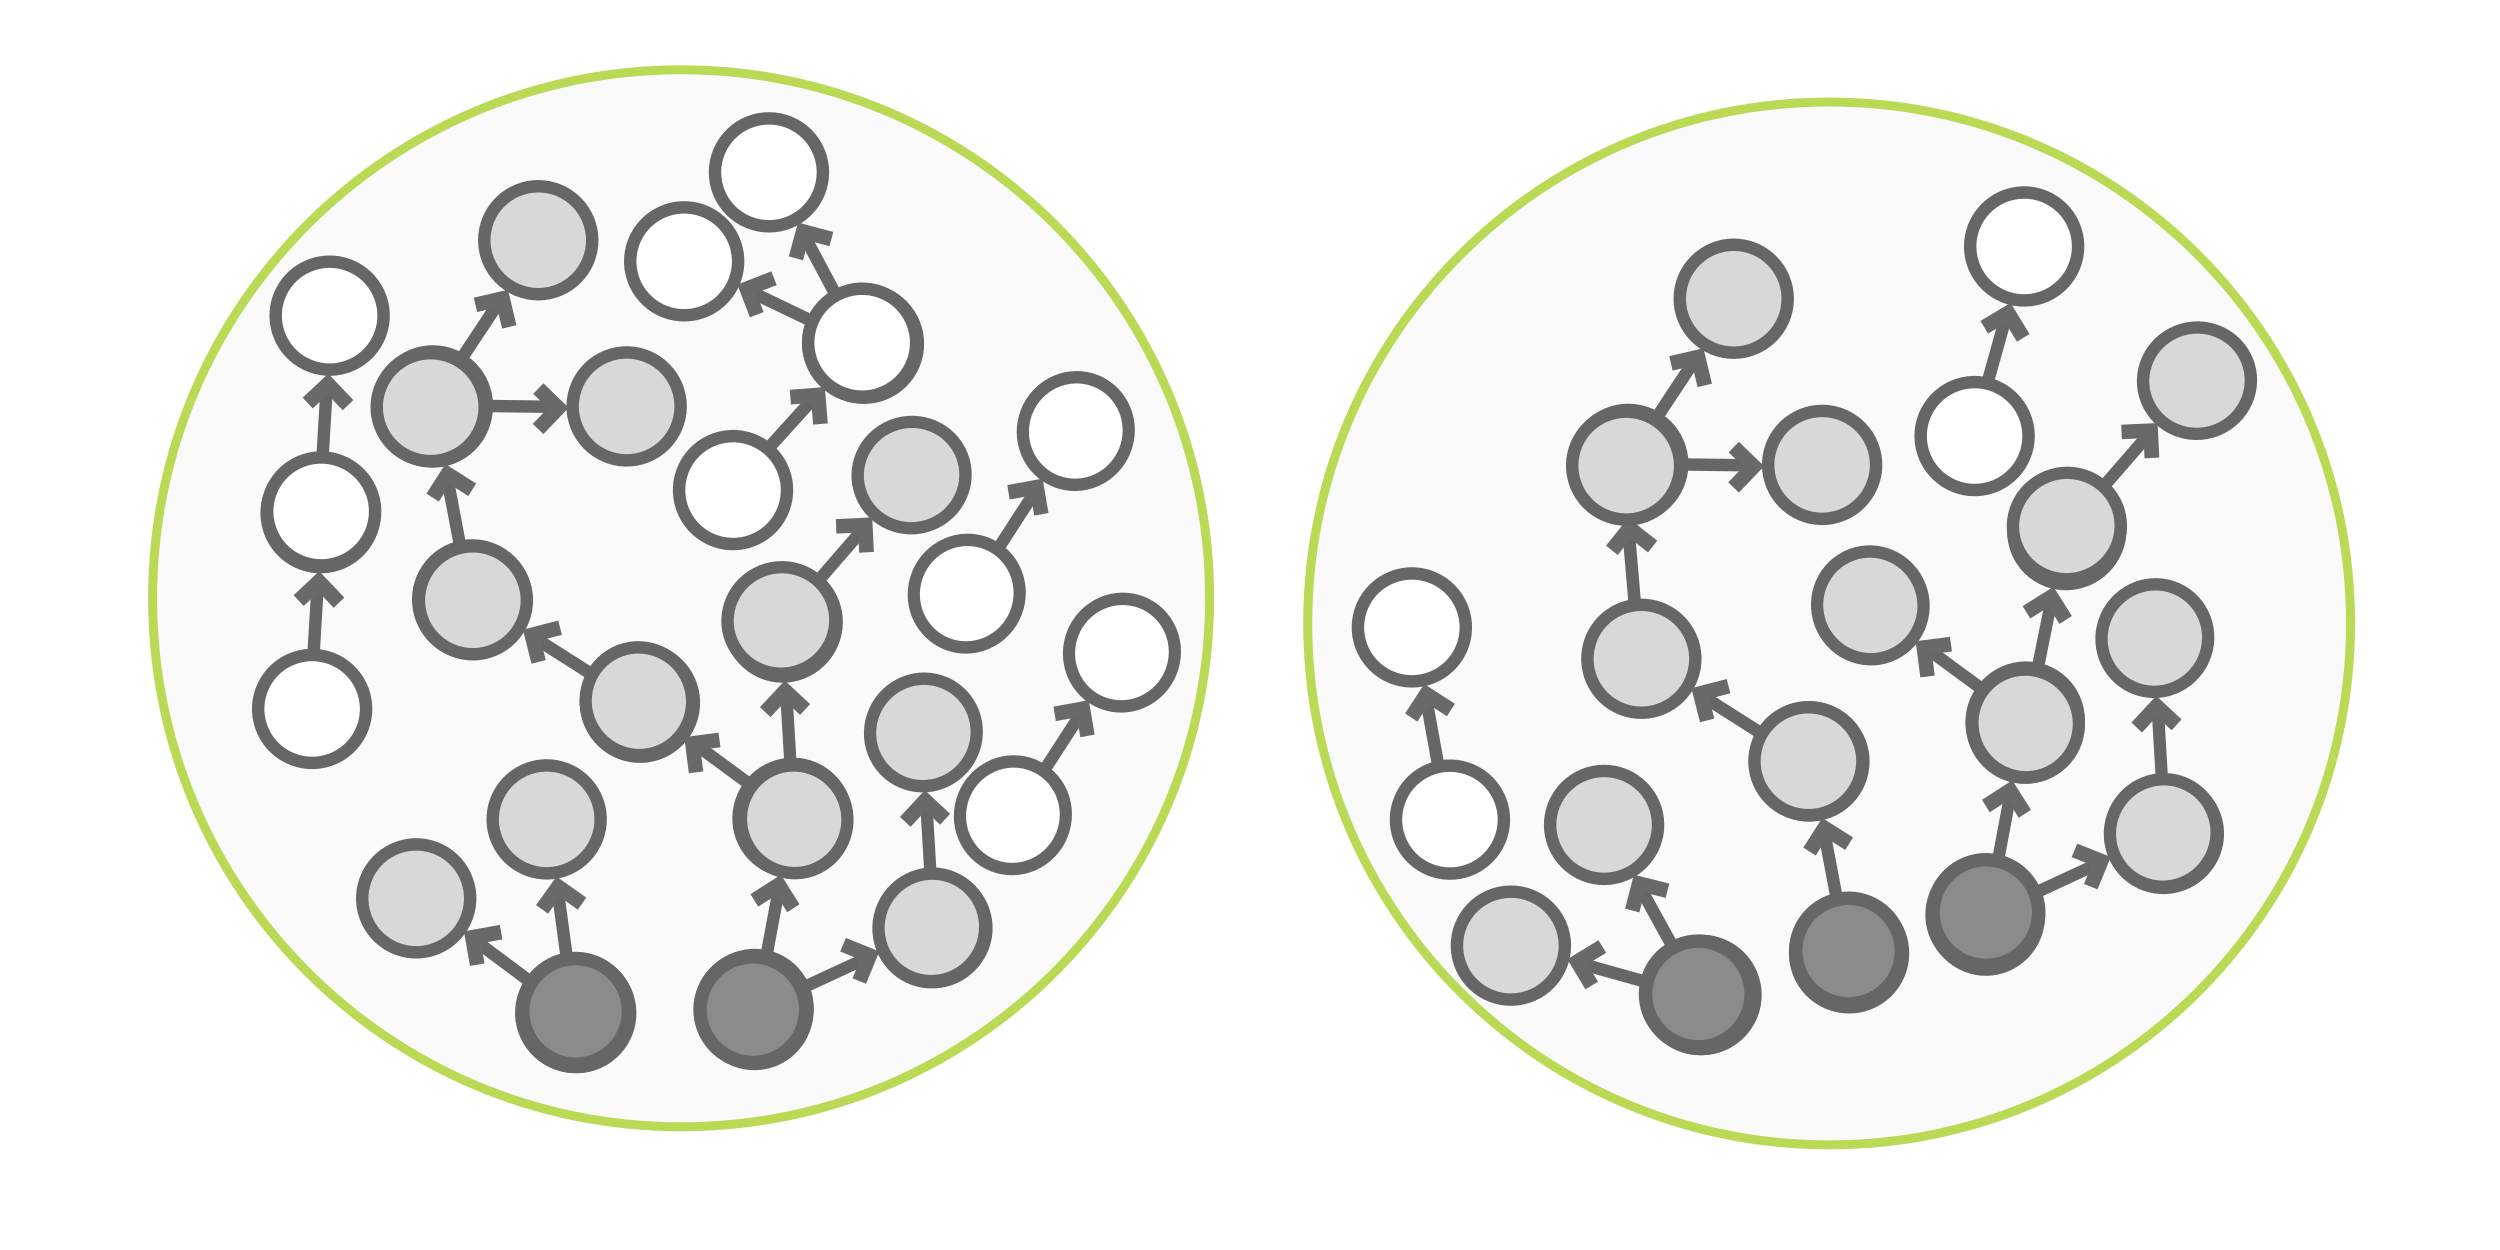
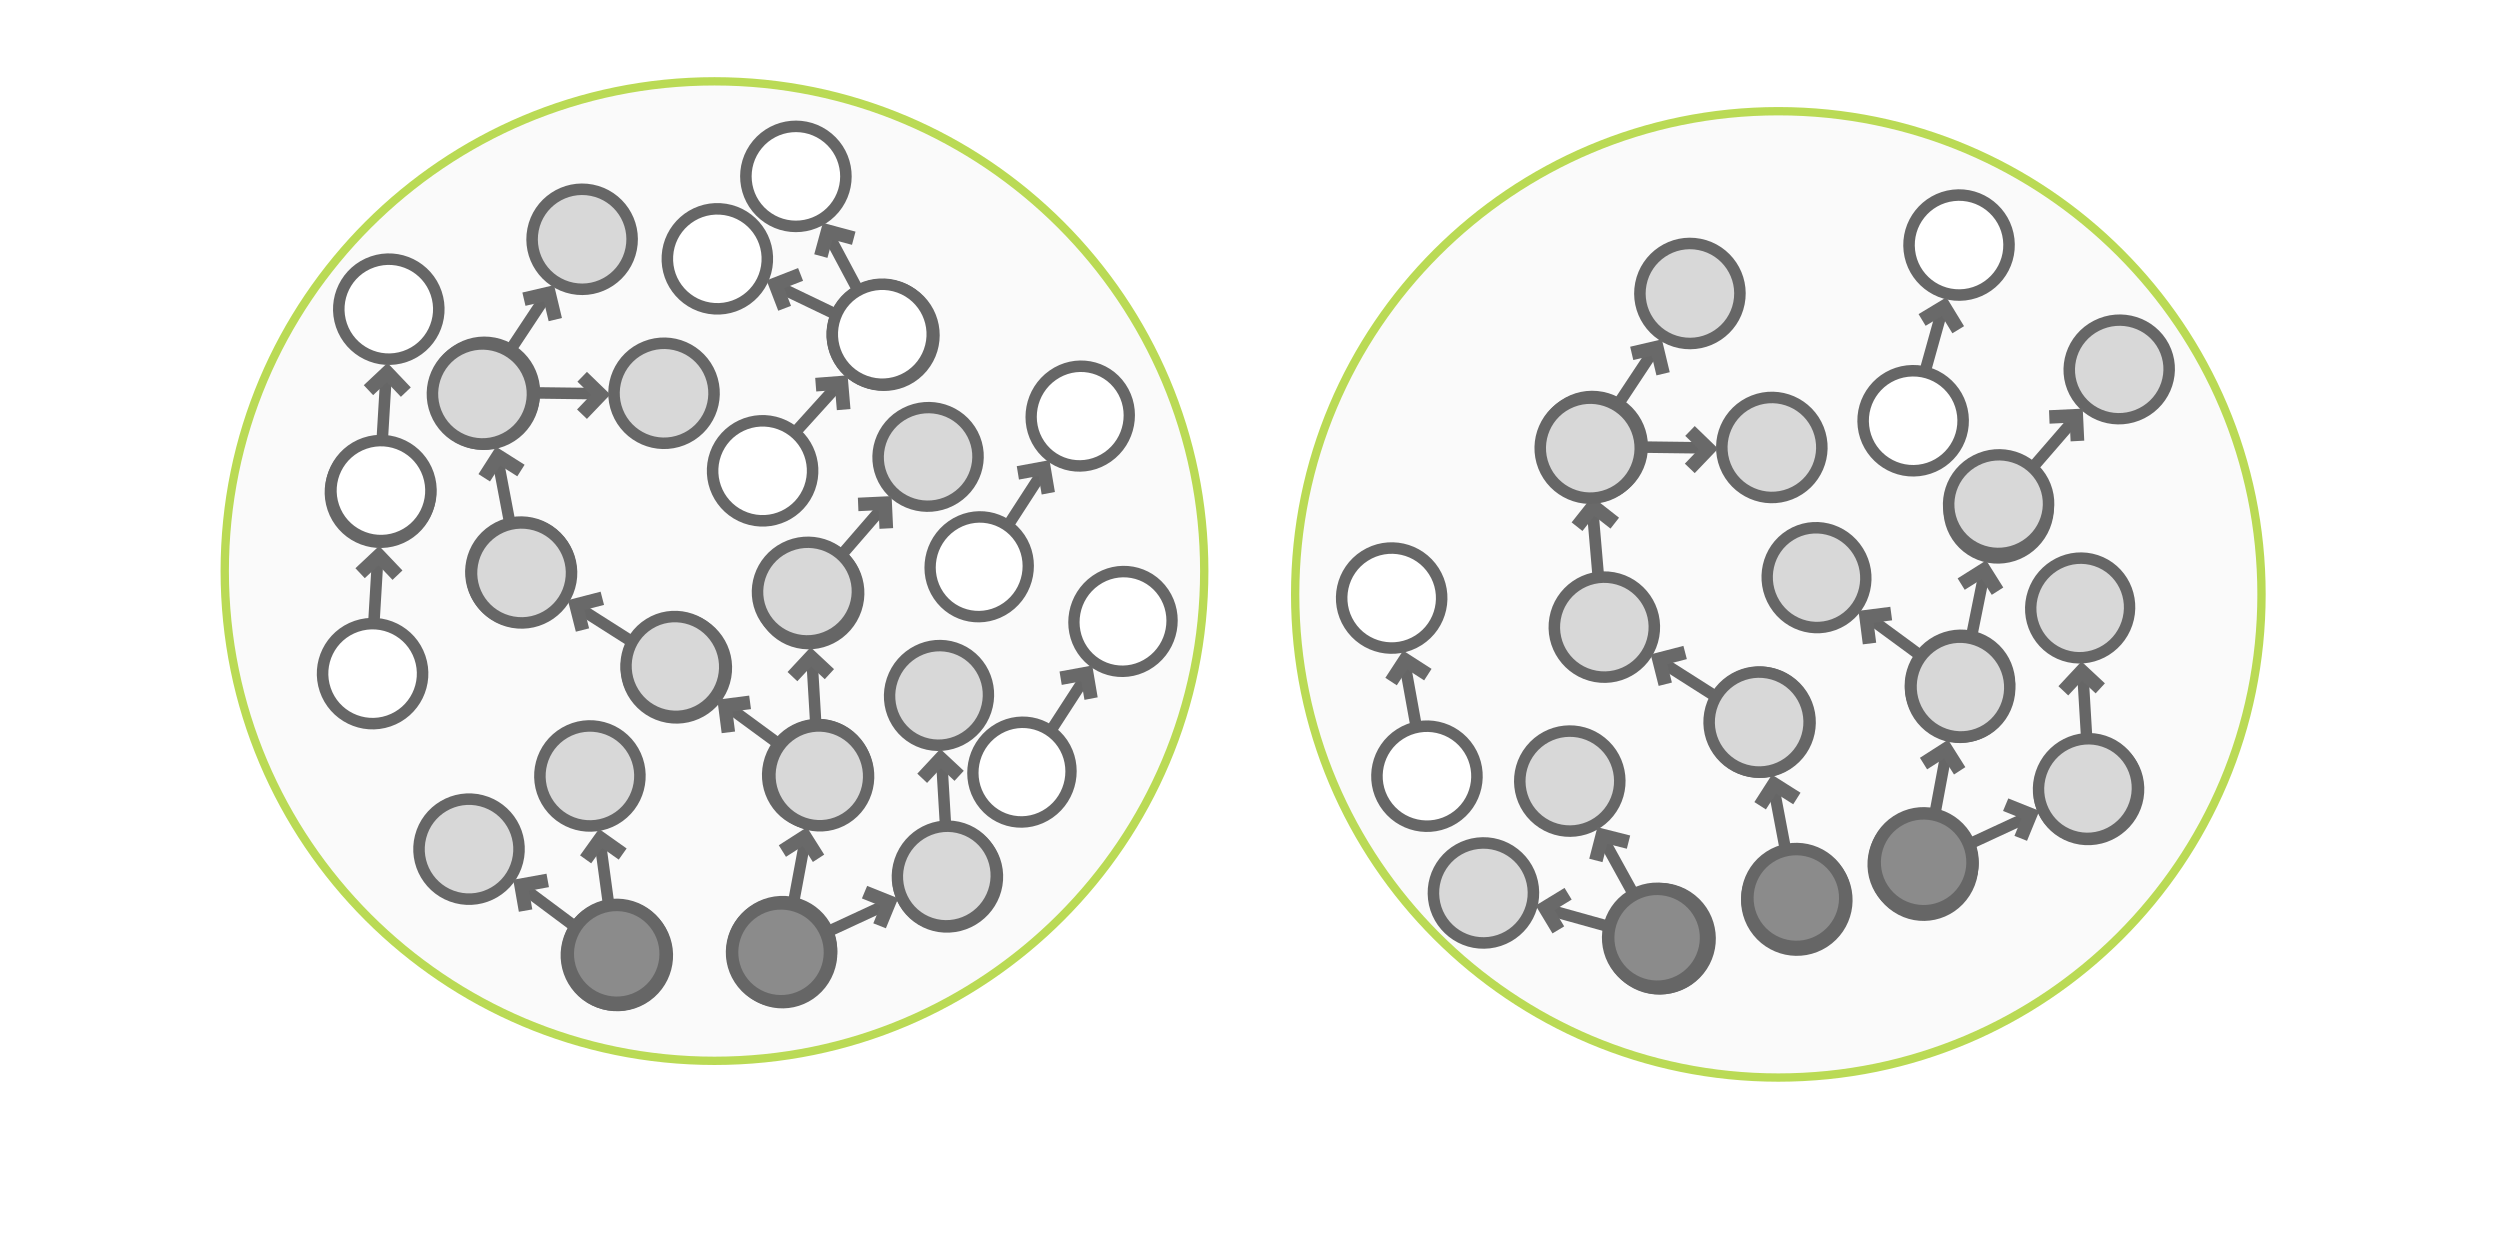
- <svg xmlns="http://www.w3.org/2000/svg" xmlns:xlink="http://www.w3.org/1999/xlink" viewBox="0 0 278 139">
+ <svg xmlns="http://www.w3.org/2000/svg" xmlns:xlink="http://www.w3.org/1999/xlink" viewBox="0 0 300 150" width="300px">
  <defs>
    <symbol id="symbol-1" viewBox="0 0 75.989 137.212">
      <circle style="fill: rgb(216, 216, 216); stroke-width: 5px; stroke: rgb(102, 102, 102);" cx="243.248" cy="327.315" r="21.703" transform="matrix(0.838671, -0.544639, 0.544639, 0.838671, -336.3064, -34.83715)" />
      <circle style="fill: rgb(216, 216, 216); stroke-width: 5px; stroke: rgb(102, 102, 102);" cx="271.904" cy="253.912" r="21.703" transform="matrix(0.838671, -0.544639, 0.544639, 0.838671, -336.3064, -34.83715)" />
      <line style="stroke-width: 5px; marker-start: url(#marker-0); stroke: rgb(102, 102, 102);" x1="260.613" y1="282.91" x2="251.477" y2="305.225" transform="matrix(0.838671, -0.544639, 0.544639, 0.838671, -336.3064, -34.83715)" />
    </symbol>
    <marker id="marker-0" viewBox="0 0 12.641 9.03" overflow="visible" orient="auto" refX="6.32" refY="4.51">
      <polyline style="fill: none; stroke-miterlimit: 2; stroke-width: 5px; stroke: rgb(105, 105, 105);" points="2 3.775 10.625 0 14.641 9.03" transform="matrix(-0.390731, -0.920505, 0.920505, -0.390731, 7.415497, 13.93821)" />
    </marker>
    <symbol id="symbol-2" viewBox="0 0 75.989 137.212">
      <circle style="stroke-width: 5px; stroke: rgb(102, 102, 102); fill: rgb(255, 255, 255);" cx="243.248" cy="327.315" r="21.703" transform="matrix(0.838671, -0.544639, 0.544639, 0.838671, -336.3064, -34.83715)" />
      <circle style="stroke-width: 5px; stroke: rgb(102, 102, 102); fill: rgb(255, 255, 255);" cx="271.904" cy="253.912" r="21.703" transform="matrix(0.838671, -0.544639, 0.544639, 0.838671, -336.3064, -34.83715)" />
      <line style="stroke-width: 5px; marker-start: url(#marker-0); stroke: rgb(102, 102, 102); fill: rgb(255, 255, 255);" x1="222.038" y1="264.931" x2="212.902" y2="287.246" transform="matrix(0.838671, -0.544639, 0.544639, 0.838671, -294.162, -40.76803)" />
    </symbol>
  </defs>
-   <circle cx="75.739" cy="66.529" r="58.77" style="fill: rgb(250, 250, 250); stroke: rgb(186, 218, 85);" />
-   <use width="75.989" height="137.212" transform="matrix(0.276541, 0, 0, 0.276541, 39.79435, 37.00984)" style="stroke-width: 23.94px; stroke: rgb(166, 172, 148);" xlink:href="#symbol-1" />
-   <use width="75.989" height="137.212" transform="matrix(0.198147, 0.192907, -0.192907, 0.198147, 59.69657, 14.97362)" style="stroke-width: 23.94px; stroke: rgb(166, 172, 148);" xlink:href="#symbol-1" />
-   <use width="75.989" height="137.212" transform="matrix(-0.272258, 0, 0, 0.276541, 96.40813, 82.67129)" style="stroke-width: 23.94px; stroke: rgb(166, 172, 148);" xlink:href="#symbol-1" />
-   <use width="75.989" height="137.212" transform="matrix(-0.265003, 0.071007, 0.066891, 0.26619, 93.06059, 59.12721)" style="stroke-width: 23.94px; stroke: rgb(166, 172, 148);" xlink:href="#symbol-1" />
-   <use width="75.989" height="137.212" transform="matrix(0.189278, -0.201616, 0.201616, 0.189278, 40.8483, 67.12214)" style="stroke-width: 23.94px; stroke: rgb(166, 172, 148);" xlink:href="#symbol-1" />
-   <use width="75.989" height="137.212" transform="matrix(-0.239206, -0.134348, -0.13812, 0.23718, 112.6968, 49.74097)" style="stroke-width: 23.94px; stroke: rgb(166, 172, 148);" xlink:href="#symbol-1" />
-   <use width="75.989" height="137.212" transform="matrix(-0.114699, 0.249225, 0.247508, 0.118622, 67.05771, 66.93267)" style="stroke-width: 23.94px; stroke: rgb(166, 172, 148);" xlink:href="#symbol-1" />
-   <use width="75.989" height="137.212" transform="matrix(0.276163, 0.014466, -0.014466, 0.276163, 52.9325, 82.38943)" style="stroke-width: 23.94px; stroke: rgb(166, 172, 148);" xlink:href="#symbol-1" />
-   <use width="75.989" height="137.212" transform="matrix(-0.054945, 0.271028, -0.271028, -0.054945, 79.47028, 38.70508)" style="stroke-width: 23.94px; stroke: rgb(166, 172, 148);" xlink:href="#symbol-1" />
-   <use width="75.989" height="137.212" transform="matrix(0.268145, 0.067621, -0.067621, 0.268145, 29.63236, 46.98526)" xlink:href="#symbol-2" />
-   <use width="75.989" height="137.212" transform="matrix(-0.249996, -0.103135, -0.105463, 0.255642, 135.4308, 67.99325)" xlink:href="#symbol-2" />
-   <use width="75.989" height="137.212" transform="matrix(0.268145, 0.067621, -0.067621, 0.268145, 30.63529, 25.02003)" xlink:href="#symbol-2" />
-   <use width="75.989" height="137.212" transform="matrix(-0.249996, -0.103135, -0.105463, 0.255642, 130.298, 43.35233)" xlink:href="#symbol-2" />
-   <use width="75.989" height="137.212" transform="matrix(0.203663, -0.187074, 0.187074, 0.203663, 34.55188, 99.40022)" style="stroke-width: 23.94px; stroke: rgb(166, 172, 148);" xlink:href="#symbol-1" />
-   <use width="75.989" height="137.212" transform="matrix(-0.157819, -0.221851, -0.225341, 0.1603, 115.2261, 105.1445)" style="stroke-width: 23.94px; stroke: rgb(166, 172, 148);" xlink:href="#symbol-1" />
-   <use width="75.989" height="137.212" transform="matrix(-0.265003, 0.071007, 0.066891, 0.26619, 108.6298, 71.32746)" style="stroke-width: 23.94px; stroke: rgb(166, 172, 148);" xlink:href="#symbol-1" />
-   <use width="75.989" height="137.212" transform="matrix(0.164016, -0.222653, 0.222653, 0.164016, 64.47211, 30.82036)" xlink:href="#symbol-2" />
-   <use width="75.989" height="137.212" transform="matrix(0.264, -0.082333, 0.082333, 0.264, 75.1106, 13.71116)" xlink:href="#symbol-2" />
-   <circle style="stroke: rgb(102, 102, 102); fill: rgb(139, 139, 139); stroke-width: 1.5px;" cx="65.837" cy="88.591" r="5.874" transform="matrix(0.838671, -0.544639, 0.544639, 0.838671, -39.459, 74.02015)" />
-   <circle style="stroke: rgb(102, 102, 102); fill: rgb(139, 139, 139); stroke-width: 1.5px;" cx="65.837" cy="88.591" r="5.874" transform="matrix(0.838671, -0.544639, 0.544639, 0.838671, -19.74344, 73.83886)" />
-   <use width="75.989" height="137.212" transform="matrix(0.16683, 0.220553, -0.220553, 0.16683, 97.48546, 26.4776)" xlink:href="#symbol-2" />
-   <circle cx="203.4" cy="69.326" r="57.981" style="fill: rgb(250, 250, 250); stroke: rgb(186, 218, 85);" />
-   <use width="75.989" height="137.212" transform="matrix(-0.272258, 0, 0, 0.276541, 233.3446, 72.17554)" style="stroke-width: 23.94px; stroke: rgb(166, 172, 148);" xlink:href="#symbol-1" />
-   <use width="75.989" height="137.212" transform="matrix(-0.27435, 0.000893, -0.00339, 0.274445, 238.1738, 50.72913)" style="stroke-width: 23.94px; stroke: rgb(166, 172, 148);" xlink:href="#symbol-1" />
-   <use width="75.989" height="137.212" transform="matrix(0.276541, 0, 0, 0.276541, 192.9049, 76.36719)" style="stroke-width: 23.94px; stroke: rgb(166, 172, 148);" xlink:href="#symbol-1" />
-   <use width="75.989" height="137.212" transform="matrix(0.189278, -0.201616, 0.201616, 0.189278, 170.7847, 73.6264)" style="stroke-width: 23.94px; stroke: rgb(166, 172, 148);" xlink:href="#symbol-1" />
-   <use width="75.989" height="137.212" transform="matrix(-0.239206, -0.134348, -0.13812, 0.23718, 255.6332, 39.24524)" style="stroke-width: 23.94px; stroke: rgb(166, 172, 148);" xlink:href="#symbol-1" />
-   <use width="75.989" height="137.212" transform="matrix(-0.114699, 0.249225, 0.247508, 0.118622, 203.9941, 56.27539)" style="stroke-width: 23.94px; stroke: rgb(166, 172, 148);" xlink:href="#symbol-1" />
-   <use width="75.989" height="137.212" transform="matrix(0.262804, -0.08608, 0.08608, 0.262804, 167.9007, 86.4263)" style="stroke-width: 23.94px; stroke: rgb(166, 172, 148);" xlink:href="#symbol-1" />
-   <use width="75.989" height="137.212" transform="matrix(0.276531, 0.00228, -0.00228, 0.276531, 148.7675, 61.39673)" xlink:href="#symbol-2" />
-   <use width="75.989" height="137.212" transform="matrix(0.122513, -0.247923, 0.247923, 0.122513, 156.8898, 108.9202)" style="stroke-width: 23.94px; stroke: rgb(166, 172, 148);" xlink:href="#symbol-1" />
-   <use width="75.989" height="137.212" transform="matrix(-0.157819, -0.221851, -0.225341, 0.1603, 252.1625, 94.64877)" style="stroke-width: 23.94px; stroke: rgb(166, 172, 148);" xlink:href="#symbol-1" />
-   <use width="75.989" height="137.212" transform="matrix(-0.265003, 0.071007, 0.066891, 0.26619, 245.5663, 60.83176)" style="stroke-width: 23.94px; stroke: rgb(166, 172, 148);" xlink:href="#symbol-1" />
-   <line style="marker-start: url(#marker-0); stroke: rgb(102, 102, 102); stroke-width: 1.4px;" x1="183.228" y1="60.198" x2="179.726" y2="66.759" transform="matrix(0.838671, -0.544639, 0.544639, 0.838671, -5.295302, 109.0804)" />
-   <circle style="stroke: rgb(102, 102, 102); fill: rgb(139, 139, 139); stroke-width: 1.5px;" cx="65.837" cy="88.591" r="5.874" transform="matrix(0.838671, -0.544639, 0.544639, 0.838671, 85.38887, 72.091)" />
-   <circle style="stroke: rgb(102, 102, 102); fill: rgb(139, 139, 139); stroke-width: 1.5px;" cx="65.837" cy="88.591" r="5.874" transform="matrix(0.838671, -0.544639, 0.544639, 0.838671, 102.0936, 67.31915)" />
-   <circle style="stroke: rgb(102, 102, 102); fill: rgb(139, 139, 139); stroke-width: 1.5px;" cx="65.837" cy="88.591" r="5.874" transform="matrix(0.838671, -0.544639, 0.544639, 0.838671, 117.3675, 63.03503)" />
-   <use width="75.989" height="137.212" transform="matrix(0.247875, 0.122606, -0.122606, 0.247875, 221.3236, 16.28433)" xlink:href="#symbol-2" />
-   <use width="75.989" height="137.212" transform="matrix(0.198147, 0.192907, -0.192907, 0.198147, 192.633, 21.47788)" style="stroke-width: 23.94px; stroke: rgb(166, 172, 148);" xlink:href="#symbol-1" />
-   <use width="75.989" height="137.212" transform="matrix(-0.054945, 0.271028, -0.271028, -0.054945, 212.4067, 45.20935)" style="stroke-width: 23.94px; stroke: rgb(166, 172, 148);" xlink:href="#symbol-1" />
+   <circle cx="85.739" cy="68.529" r="58.77" style="fill: rgb(250, 250, 250); stroke: rgb(186, 218, 85);" />
+   <use width="75.989" height="137.212" transform="matrix(0.276541, 0, 0, 0.276541, 49.79435, 39.00984)" style="stroke-width: 23.94px; stroke: rgb(166, 172, 148);" xlink:href="#symbol-1" />
+   <use width="75.989" height="137.212" transform="matrix(0.198147, 0.192907, -0.192907, 0.198147, 69.69657, 16.97362)" style="stroke-width: 23.94px; stroke: rgb(166, 172, 148);" xlink:href="#symbol-1" />
+   <use width="75.989" height="137.212" transform="matrix(-0.272258, 0, 0, 0.276541, 106.4081, 84.67129)" style="stroke-width: 23.94px; stroke: rgb(166, 172, 148);" xlink:href="#symbol-1" />
+   <use width="75.989" height="137.212" transform="matrix(-0.265003, 0.071007, 0.066891, 0.26619, 103.0606, 61.12721)" style="stroke-width: 23.94px; stroke: rgb(166, 172, 148);" xlink:href="#symbol-1" />
+   <use width="75.989" height="137.212" transform="matrix(0.189278, -0.201616, 0.201616, 0.189278, 50.8483, 69.12214)" style="stroke-width: 23.94px; stroke: rgb(166, 172, 148);" xlink:href="#symbol-1" />
+   <use width="75.989" height="137.212" transform="matrix(-0.239206, -0.134348, -0.13812, 0.23718, 122.6968, 51.74097)" style="stroke-width: 23.94px; stroke: rgb(166, 172, 148);" xlink:href="#symbol-1" />
+   <use width="75.989" height="137.212" transform="matrix(-0.114699, 0.249225, 0.247508, 0.118622, 77.05771, 68.93267)" style="stroke-width: 23.94px; stroke: rgb(166, 172, 148);" xlink:href="#symbol-1" />
+   <use width="75.989" height="137.212" transform="matrix(0.276163, 0.014466, -0.014466, 0.276163, 62.9325, 84.38943)" style="stroke-width: 23.94px; stroke: rgb(166, 172, 148);" xlink:href="#symbol-1" />
+   <use width="75.989" height="137.212" transform="matrix(-0.054945, 0.271028, -0.271028, -0.054945, 89.47028, 40.70508)" style="stroke-width: 23.94px; stroke: rgb(166, 172, 148);" xlink:href="#symbol-1" />
+   <use width="75.989" height="137.212" transform="matrix(0.268145, 0.067621, -0.067621, 0.268145, 39.63236, 48.98526)" xlink:href="#symbol-2" />
+   <use width="75.989" height="137.212" transform="matrix(-0.249996, -0.103135, -0.105463, 0.255642, 145.4308, 69.99325)" xlink:href="#symbol-2" />
+   <use width="75.989" height="137.212" transform="matrix(0.268145, 0.067621, -0.067621, 0.268145, 40.63529, 27.02003)" xlink:href="#symbol-2" />
+   <use width="75.989" height="137.212" transform="matrix(-0.249996, -0.103135, -0.105463, 0.255642, 140.298, 45.35233)" xlink:href="#symbol-2" />
+   <use width="75.989" height="137.212" transform="matrix(0.203663, -0.187074, 0.187074, 0.203663, 44.55188, 101.4002)" style="stroke-width: 23.94px; stroke: rgb(166, 172, 148);" xlink:href="#symbol-1" />
+   <use width="75.989" height="137.212" transform="matrix(-0.157819, -0.221851, -0.225341, 0.1603, 125.2261, 107.1445)" style="stroke-width: 23.94px; stroke: rgb(166, 172, 148);" xlink:href="#symbol-1" />
+   <use width="75.989" height="137.212" transform="matrix(-0.265003, 0.071007, 0.066891, 0.26619, 118.6298, 73.32746)" style="stroke-width: 23.94px; stroke: rgb(166, 172, 148);" xlink:href="#symbol-1" />
+   <use width="75.989" height="137.212" transform="matrix(0.164016, -0.222653, 0.222653, 0.164016, 74.47211, 32.82036)" xlink:href="#symbol-2" />
+   <use width="75.989" height="137.212" transform="matrix(0.264, -0.082333, 0.082333, 0.264, 85.1106, 15.71116)" xlink:href="#symbol-2" />
+   <circle style="stroke: rgb(102, 102, 102); fill: rgb(139, 139, 139); stroke-width: 1.5px;" cx="65.837" cy="88.591" r="5.874" transform="matrix(0.838671, -0.544639, 0.544639, 0.838671, -29.459, 76.02015)" />
+   <circle style="stroke: rgb(102, 102, 102); fill: rgb(139, 139, 139); stroke-width: 1.5px;" cx="65.837" cy="88.591" r="5.874" transform="matrix(0.838671, -0.544639, 0.544639, 0.838671, -9.743435, 75.83886)" />
+   <use width="75.989" height="137.212" transform="matrix(0.16683, 0.220553, -0.220553, 0.16683, 107.4855, 28.4776)" xlink:href="#symbol-2" />
+   <circle cx="213.4" cy="71.326" r="57.981" style="fill: rgb(250, 250, 250); stroke: rgb(186, 218, 85);" />
+   <use width="75.989" height="137.212" transform="matrix(-0.272258, 0, 0, 0.276541, 243.3446, 74.17554)" style="stroke-width: 23.94px; stroke: rgb(166, 172, 148);" xlink:href="#symbol-1" />
+   <use width="75.989" height="137.212" transform="matrix(-0.27435, 0.000893, -0.00339, 0.274445, 248.1738, 52.72913)" style="stroke-width: 23.94px; stroke: rgb(166, 172, 148);" xlink:href="#symbol-1" />
+   <use width="75.989" height="137.212" transform="matrix(0.276541, 0, 0, 0.276541, 202.9049, 78.36719)" style="stroke-width: 23.94px; stroke: rgb(166, 172, 148);" xlink:href="#symbol-1" />
+   <use width="75.989" height="137.212" transform="matrix(0.189278, -0.201616, 0.201616, 0.189278, 180.7847, 75.6264)" style="stroke-width: 23.94px; stroke: rgb(166, 172, 148);" xlink:href="#symbol-1" />
+   <use width="75.989" height="137.212" transform="matrix(-0.239206, -0.134348, -0.13812, 0.23718, 265.6332, 41.24524)" style="stroke-width: 23.94px; stroke: rgb(166, 172, 148);" xlink:href="#symbol-1" />
+   <use width="75.989" height="137.212" transform="matrix(-0.114699, 0.249225, 0.247508, 0.118622, 213.9941, 58.27539)" style="stroke-width: 23.94px; stroke: rgb(166, 172, 148);" xlink:href="#symbol-1" />
+   <use width="75.989" height="137.212" transform="matrix(0.262804, -0.08608, 0.08608, 0.262804, 177.9007, 88.4263)" style="stroke-width: 23.94px; stroke: rgb(166, 172, 148);" xlink:href="#symbol-1" />
+   <use width="75.989" height="137.212" transform="matrix(0.276531, 0.00228, -0.00228, 0.276531, 158.7675, 63.39673)" xlink:href="#symbol-2" />
+   <use width="75.989" height="137.212" transform="matrix(0.122513, -0.247923, 0.247923, 0.122513, 166.8898, 110.9202)" style="stroke-width: 23.94px; stroke: rgb(166, 172, 148);" xlink:href="#symbol-1" />
+   <use width="75.989" height="137.212" transform="matrix(-0.157819, -0.221851, -0.225341, 0.1603, 262.1625, 96.64877)" style="stroke-width: 23.94px; stroke: rgb(166, 172, 148);" xlink:href="#symbol-1" />
+   <use width="75.989" height="137.212" transform="matrix(-0.265003, 0.071007, 0.066891, 0.26619, 255.5663, 62.83176)" style="stroke-width: 23.94px; stroke: rgb(166, 172, 148);" xlink:href="#symbol-1" />
+   <line style="marker-start: url(#marker-0); stroke: rgb(102, 102, 102); stroke-width: 1.4px;" x1="193.228" y1="62.198" x2="189.726" y2="68.759" transform="matrix(0.838671, -0.544639, 0.544639, 0.838671, -4.771287, 114.8494)" />
+   <circle style="stroke: rgb(102, 102, 102); fill: rgb(139, 139, 139); stroke-width: 1.5px;" cx="65.837" cy="88.591" r="5.874" transform="matrix(0.838671, -0.544639, 0.544639, 0.838671, 95.38887, 74.091)" />
+   <circle style="stroke: rgb(102, 102, 102); fill: rgb(139, 139, 139); stroke-width: 1.5px;" cx="65.837" cy="88.591" r="5.874" transform="matrix(0.838671, -0.544639, 0.544639, 0.838671, 112.0936, 69.31915)" />
+   <circle style="stroke: rgb(102, 102, 102); fill: rgb(139, 139, 139); stroke-width: 1.5px;" cx="65.837" cy="88.591" r="5.874" transform="matrix(0.838671, -0.544639, 0.544639, 0.838671, 127.3675, 65.03503)" />
+   <use width="75.989" height="137.212" transform="matrix(0.247875, 0.122606, -0.122606, 0.247875, 231.3236, 18.28433)" xlink:href="#symbol-2" />
+   <use width="75.989" height="137.212" transform="matrix(0.198147, 0.192907, -0.192907, 0.198147, 202.633, 23.47788)" style="stroke-width: 23.94px; stroke: rgb(166, 172, 148);" xlink:href="#symbol-1" />
+   <use width="75.989" height="137.212" transform="matrix(-0.054945, 0.271028, -0.271028, -0.054945, 222.4067, 47.20935)" style="stroke-width: 23.94px; stroke: rgb(166, 172, 148);" xlink:href="#symbol-1" />
</svg>
